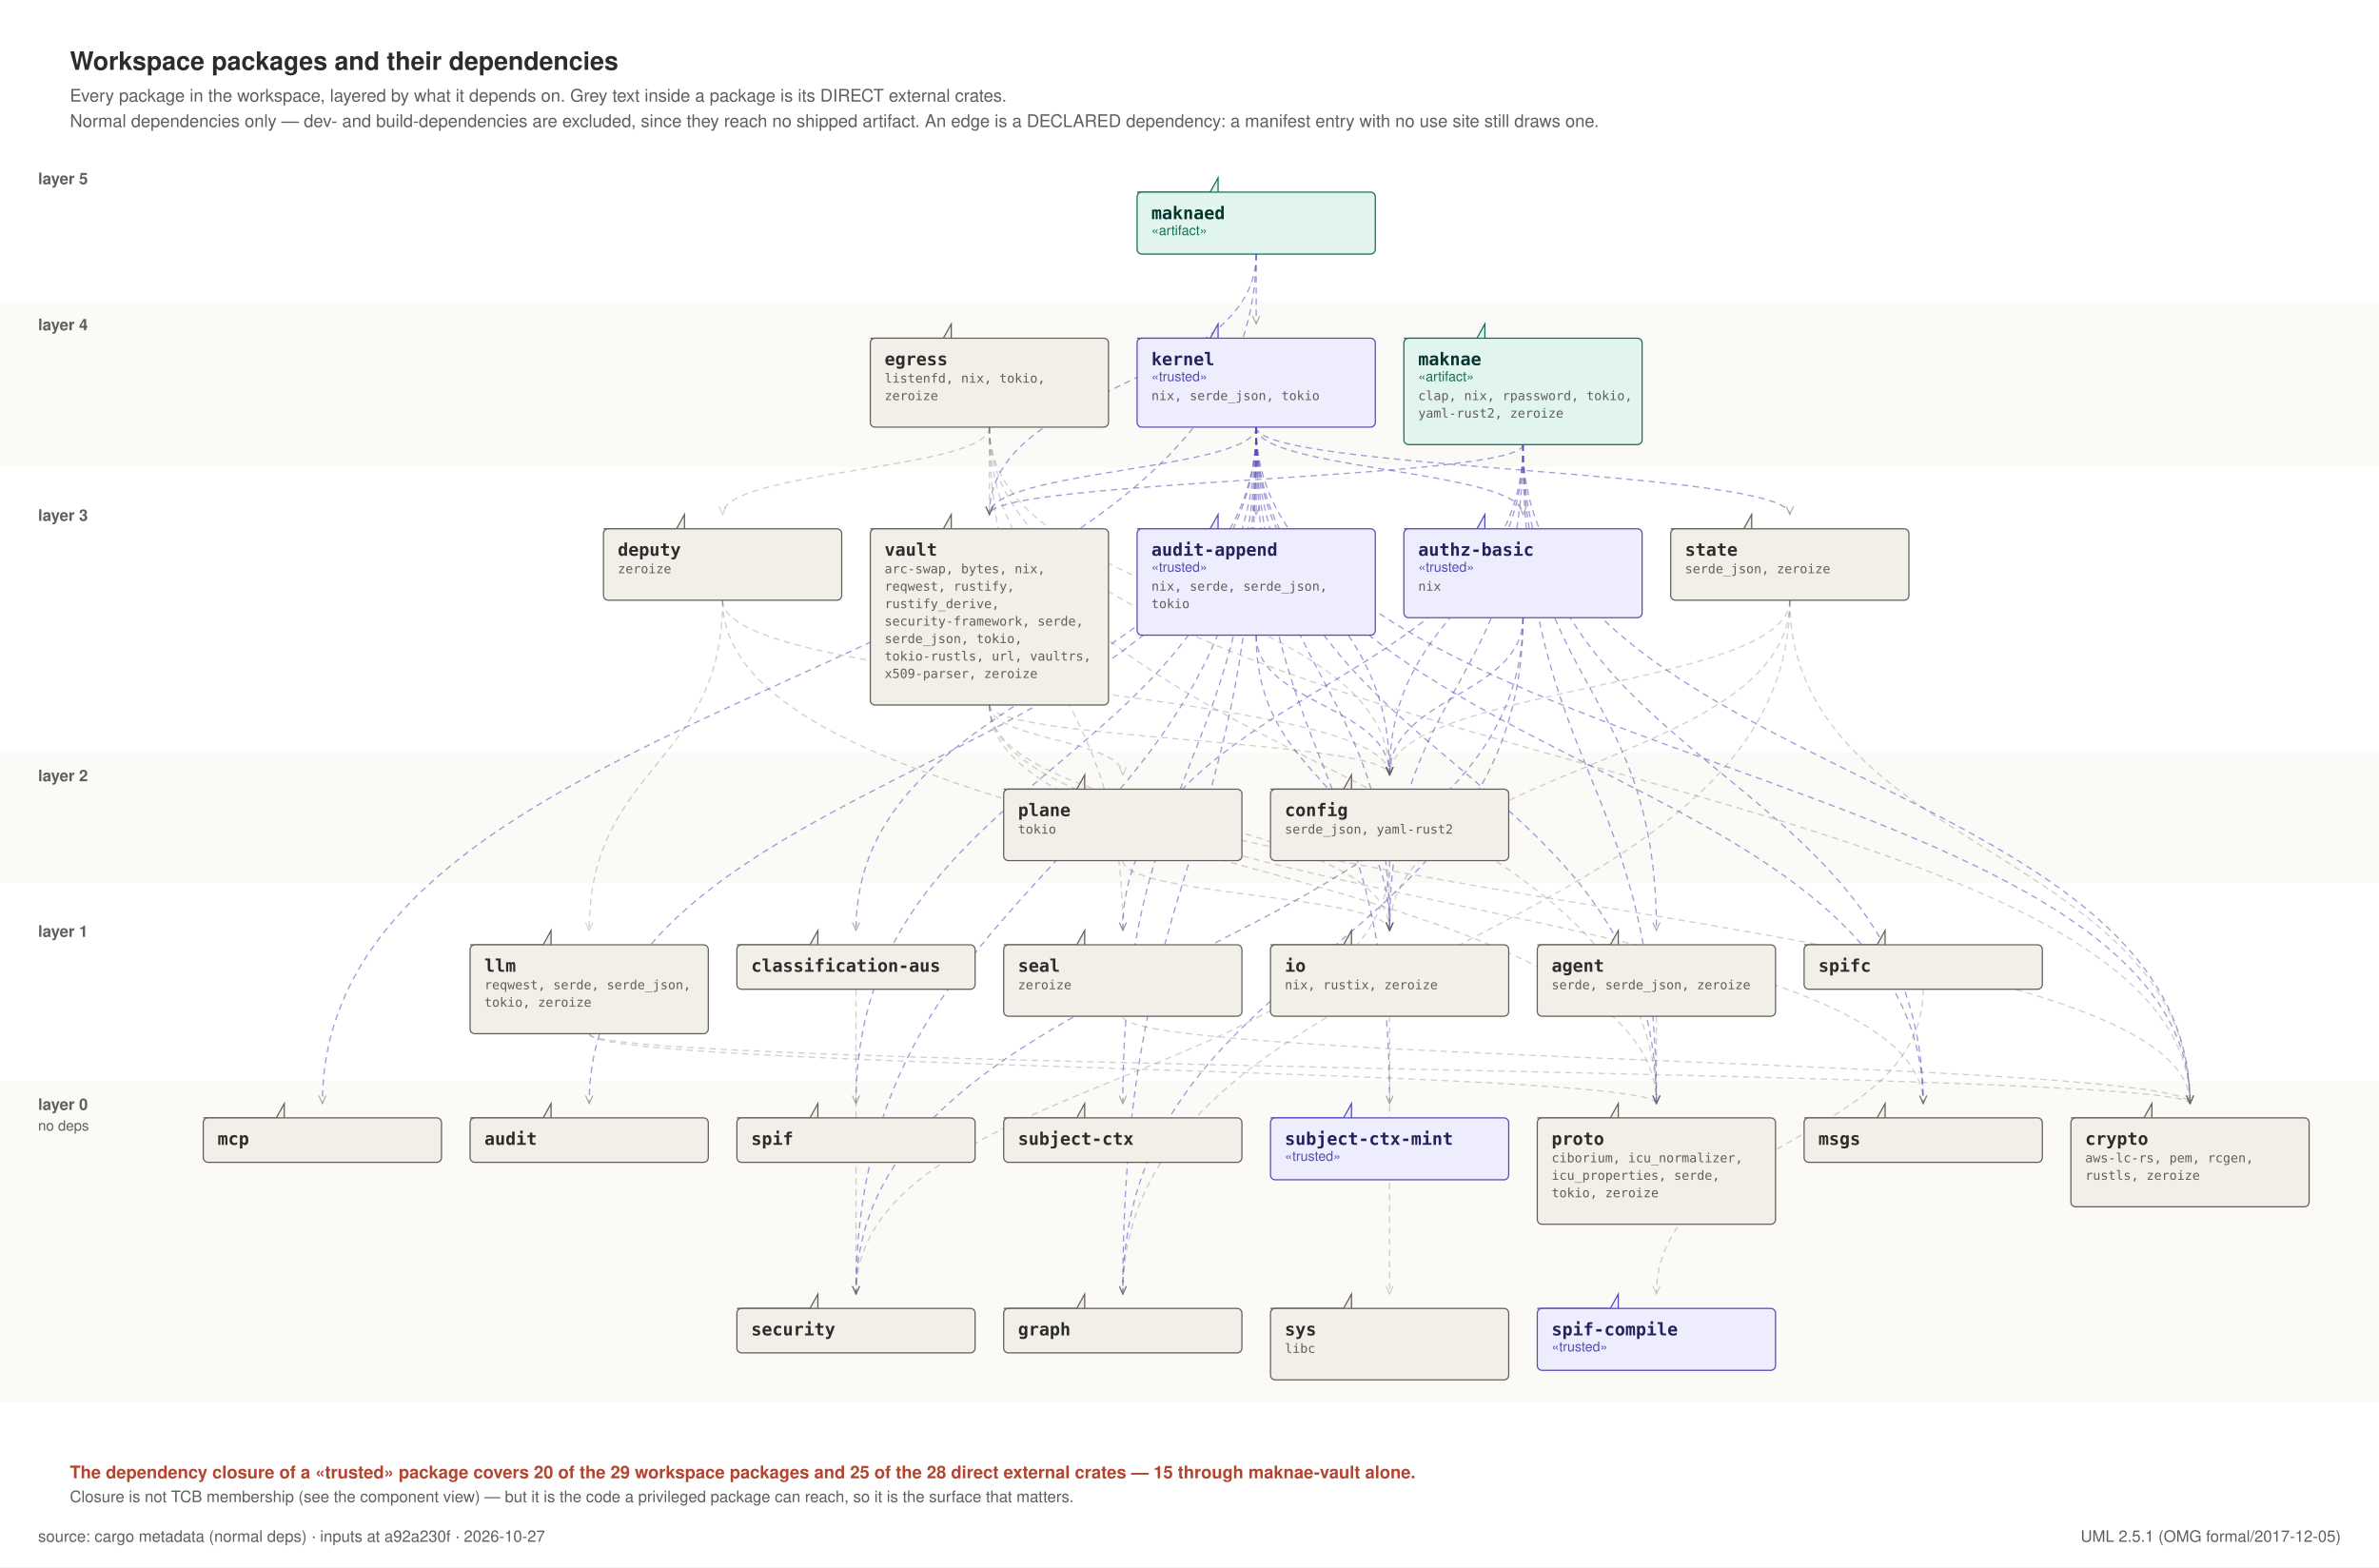
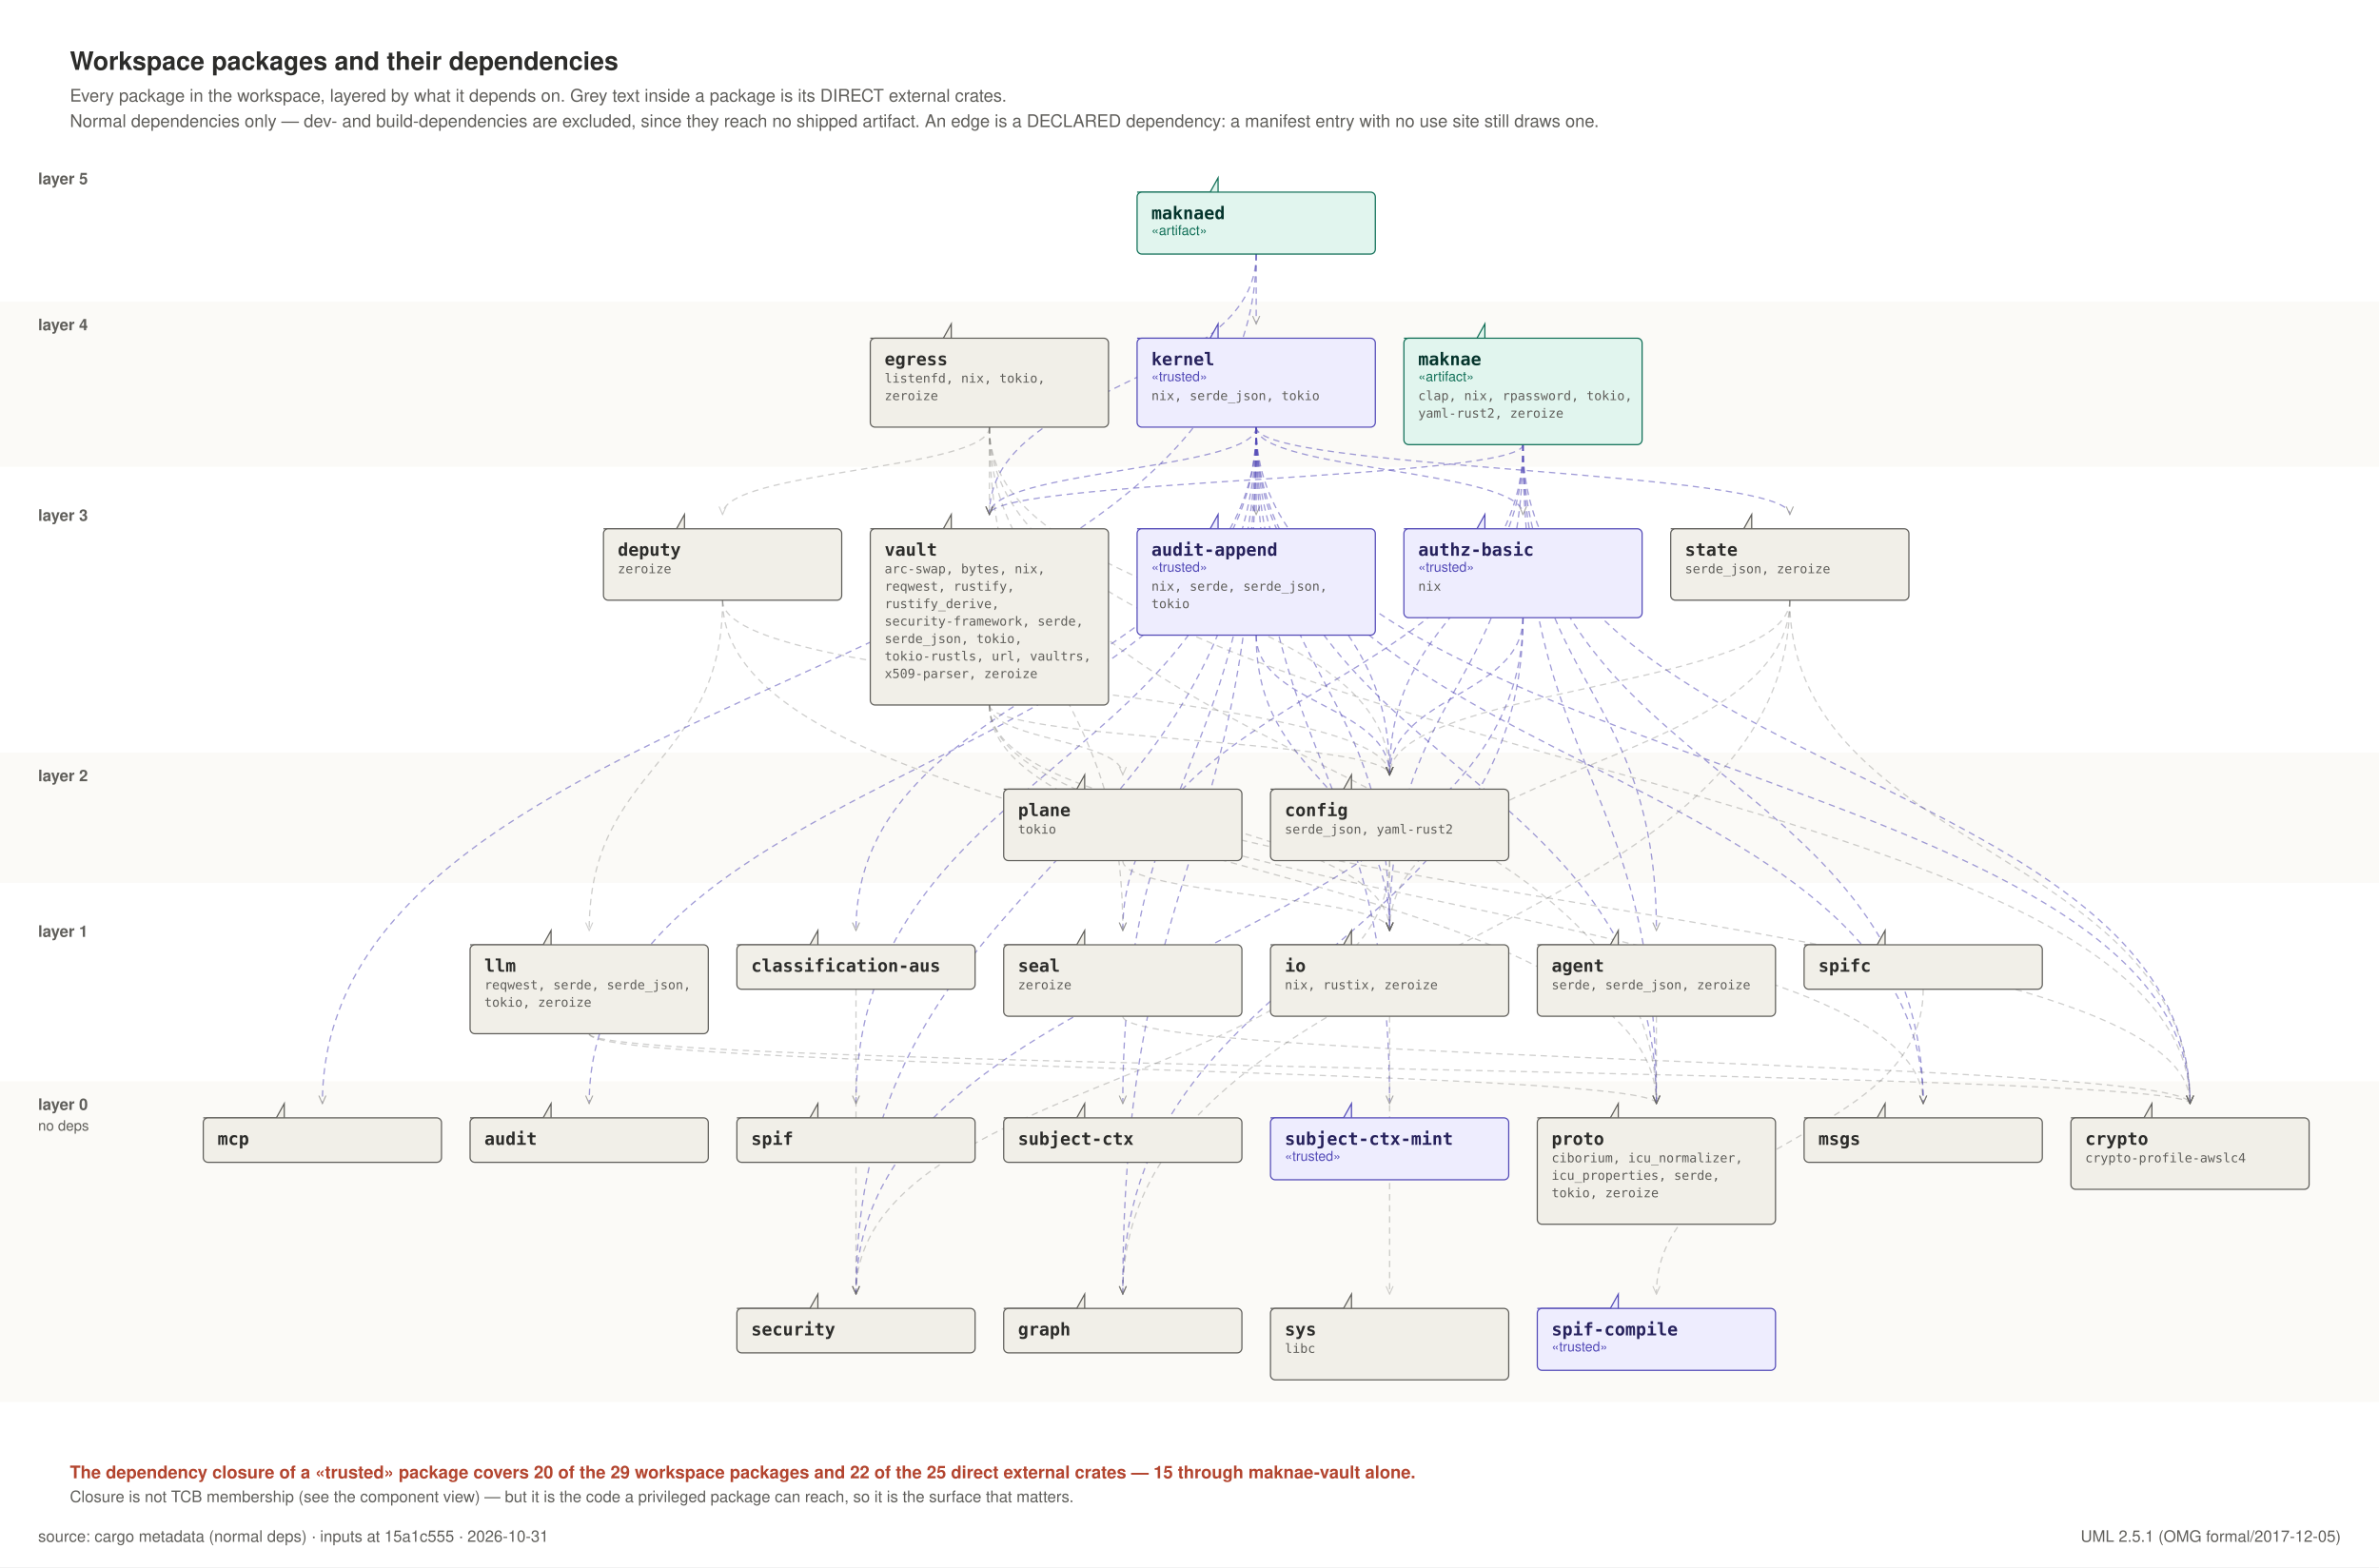
<svg xmlns="http://www.w3.org/2000/svg" width="1498" height="987" viewBox="0 0 1498 987" role="img">
  <rect x="0" y="0" width="1498" height="987" fill="#FFFFFF" />
  <text x="44" y="44" text-anchor="start" font-family="Helvetica, Arial, sans-serif" font-size="16" font-weight="600" fill="#2C2C2A">Workspace packages and their dependencies</text>
  <text x="44" y="64" text-anchor="start" font-family="Helvetica, Arial, sans-serif" font-size="11" font-weight="400" fill="#5F5E5A">Every package in the workspace, layered by what it depends on. Grey text inside a package is its DIRECT external crates.</text>
  <text x="44" y="80" text-anchor="start" font-family="Helvetica, Arial, sans-serif" font-size="11" font-weight="400" fill="#5F5E5A">Normal dependencies only — dev- and build-dependencies are excluded, since they reach no shipped artifact. An edge is a DECLARED dependency: a manifest entry with no use site still draws one.</text>
  <rect x="0" y="98" width="1498" height="76" fill="#FFFFFF" />
  <text x="24" y="116" text-anchor="start" font-family="Helvetica, Arial, sans-serif" font-size="10" font-weight="600" fill="#5F5E5A">layer 5</text>
  <rect x="0" y="190" width="1498" height="104" fill="#FBFAF7" />
  <text x="24" y="208" text-anchor="start" font-family="Helvetica, Arial, sans-serif" font-size="10" font-weight="600" fill="#5F5E5A">layer 4</text>
  <rect x="0" y="310" width="1498" height="148" fill="#FFFFFF" />
  <text x="24" y="328" text-anchor="start" font-family="Helvetica, Arial, sans-serif" font-size="10" font-weight="600" fill="#5F5E5A">layer 3</text>
  <rect x="0" y="474" width="1498" height="82" fill="#FBFAF7" />
  <text x="24" y="492" text-anchor="start" font-family="Helvetica, Arial, sans-serif" font-size="10" font-weight="600" fill="#5F5E5A">layer 2</text>
  <rect x="0" y="572" width="1498" height="93" fill="#FFFFFF" />
  <text x="24" y="590" text-anchor="start" font-family="Helvetica, Arial, sans-serif" font-size="10" font-weight="600" fill="#5F5E5A">layer 1</text>
  <rect x="0" y="681" width="1498" height="202" fill="#FBFAF7" />
  <text x="24" y="699" text-anchor="start" font-family="Helvetica, Arial, sans-serif" font-size="10" font-weight="600" fill="#5F5E5A">layer 0</text>
  <text x="24" y="712" text-anchor="start" font-family="Helvetica, Arial, sans-serif" font-size="9" font-weight="400" fill="#5F5E5A">no deps</text>
  <defs>
    <marker id="dep" viewBox="0 0 10 10" refX="9" refY="5" markerWidth="7" markerHeight="7" orient="auto-start-reverse">
      <path d="M 0 1 L 9 5 L 0 9" fill="none" stroke="#5F5E5A" stroke-width="1.2" />
    </marker>
  </defs>
  <path d="M 959 280 C 959 433 1043 433 1043 586" fill="none" stroke="#534AB7" stroke-width="0.8" stroke-dasharray="4 3" opacity="0.55" marker-end="url(#dep)" />
  <path d="M 959 280 C 959 384 875 384 875 488" fill="none" stroke="#534AB7" stroke-width="0.8" stroke-dasharray="4 3" opacity="0.55" marker-end="url(#dep)" />
  <path d="M 959 280 C 959 488 1379 488 1379 695" fill="none" stroke="#534AB7" stroke-width="0.8" stroke-dasharray="4 3" opacity="0.55" marker-end="url(#dep)" />
  <path d="M 959 280 C 959 433 875 433 875 586" fill="none" stroke="#534AB7" stroke-width="0.8" stroke-dasharray="4 3" opacity="0.55" marker-end="url(#dep)" />
  <path d="M 959 280 C 959 488 1211 488 1211 695" fill="none" stroke="#534AB7" stroke-width="0.8" stroke-dasharray="4 3" opacity="0.55" marker-end="url(#dep)" />
  <path d="M 959 280 C 959 488 1043 488 1043 695" fill="none" stroke="#534AB7" stroke-width="0.8" stroke-dasharray="4 3" opacity="0.55" marker-end="url(#dep)" />
  <path d="M 959 280 C 959 433 707 433 707 586" fill="none" stroke="#534AB7" stroke-width="0.8" stroke-dasharray="4 3" opacity="0.55" marker-end="url(#dep)" />
  <path d="M 959 280 C 959 302 623 302 623 324" fill="none" stroke="#534AB7" stroke-width="0.8" stroke-dasharray="4 3" opacity="0.55" marker-end="url(#dep)" />
  <path d="M 1043 640 C 1043 668 1043 668 1043 695" fill="none" stroke="#5F5E5A" stroke-width="0.8" stroke-dasharray="4 3" opacity="0.3" marker-end="url(#dep)" />
  <path d="M 791 400 C 791 444 875 444 875 488" fill="none" stroke="#534AB7" stroke-width="0.8" stroke-dasharray="4 3" opacity="0.55" marker-end="url(#dep)" />
  <path d="M 791 400 C 791 493 875 493 875 586" fill="none" stroke="#534AB7" stroke-width="0.8" stroke-dasharray="4 3" opacity="0.55" marker-end="url(#dep)" />
  <path d="M 959 389 C 959 438 875 438 875 488" fill="none" stroke="#534AB7" stroke-width="0.8" stroke-dasharray="4 3" opacity="0.55" marker-end="url(#dep)" />
  <path d="M 959 389 C 959 602 707 602 707 815" fill="none" stroke="#534AB7" stroke-width="0.8" stroke-dasharray="4 3" opacity="0.55" marker-end="url(#dep)" />
  <path d="M 959 389 C 959 602 539 602 539 815" fill="none" stroke="#534AB7" stroke-width="0.8" stroke-dasharray="4 3" opacity="0.55" marker-end="url(#dep)" />
  <path d="M 539 623 C 539 719 539 719 539 815" fill="none" stroke="#5F5E5A" stroke-width="0.8" stroke-dasharray="4 3" opacity="0.3" marker-end="url(#dep)" />
  <path d="M 875 542 C 875 564 875 564 875 586" fill="none" stroke="#5F5E5A" stroke-width="0.8" stroke-dasharray="4 3" opacity="0.3" marker-end="url(#dep)" />
  <path d="M 875 542 C 875 678 539 678 539 815" fill="none" stroke="#5F5E5A" stroke-width="0.8" stroke-dasharray="4 3" opacity="0.3" marker-end="url(#dep)" />
  <path d="M 455 378 C 455 433 875 433 875 488" fill="none" stroke="#5F5E5A" stroke-width="0.8" stroke-dasharray="4 3" opacity="0.3" marker-end="url(#dep)" />
  <path d="M 455 378 C 455 482 371 482 371 586" fill="none" stroke="#5F5E5A" stroke-width="0.8" stroke-dasharray="4 3" opacity="0.3" marker-end="url(#dep)" />
  <path d="M 455 378 C 455 536 1043 536 1043 695" fill="none" stroke="#5F5E5A" stroke-width="0.8" stroke-dasharray="4 3" opacity="0.3" marker-end="url(#dep)" />
  <path d="M 623 269 C 623 378 875 378 875 488" fill="none" stroke="#5F5E5A" stroke-width="0.8" stroke-dasharray="4 3" opacity="0.3" marker-end="url(#dep)" />
  <path d="M 623 269 C 623 482 1379 482 1379 695" fill="none" stroke="#5F5E5A" stroke-width="0.8" stroke-dasharray="4 3" opacity="0.3" marker-end="url(#dep)" />
  <path d="M 623 269 C 623 296 455 296 455 324" fill="none" stroke="#5F5E5A" stroke-width="0.8" stroke-dasharray="4 3" opacity="0.3" marker-end="url(#dep)" />
  <path d="M 623 269 C 623 482 1043 482 1043 695" fill="none" stroke="#5F5E5A" stroke-width="0.8" stroke-dasharray="4 3" opacity="0.3" marker-end="url(#dep)" />
  <path d="M 623 269 C 623 428 707 428 707 586" fill="none" stroke="#5F5E5A" stroke-width="0.8" stroke-dasharray="4 3" opacity="0.3" marker-end="url(#dep)" />
  <path d="M 623 269 C 623 296 623 296 623 324" fill="none" stroke="#5F5E5A" stroke-width="0.8" stroke-dasharray="4 3" opacity="0.3" marker-end="url(#dep)" />
  <path d="M 875 640 C 875 728 875 728 875 815" fill="none" stroke="#5F5E5A" stroke-width="0.8" stroke-dasharray="4 3" opacity="0.3" marker-end="url(#dep)" />
  <path d="M 791 269 C 791 482 371 482 371 695" fill="none" stroke="#534AB7" stroke-width="0.8" stroke-dasharray="4 3" opacity="0.55" marker-end="url(#dep)" />
  <path d="M 791 269 C 791 296 791 296 791 324" fill="none" stroke="#534AB7" stroke-width="0.8" stroke-dasharray="4 3" opacity="0.55" marker-end="url(#dep)" />
  <path d="M 791 269 C 791 296 959 296 959 324" fill="none" stroke="#534AB7" stroke-width="0.8" stroke-dasharray="4 3" opacity="0.55" marker-end="url(#dep)" />
  <path d="M 791 269 C 791 428 539 428 539 586" fill="none" stroke="#534AB7" stroke-width="0.8" stroke-dasharray="4 3" opacity="0.55" marker-end="url(#dep)" />
  <path d="M 791 269 C 791 378 875 378 875 488" fill="none" stroke="#534AB7" stroke-width="0.8" stroke-dasharray="4 3" opacity="0.55" marker-end="url(#dep)" />
  <path d="M 791 269 C 791 482 1379 482 1379 695" fill="none" stroke="#534AB7" stroke-width="0.8" stroke-dasharray="4 3" opacity="0.55" marker-end="url(#dep)" />
  <path d="M 791 269 C 791 542 707 542 707 815" fill="none" stroke="#534AB7" stroke-width="0.8" stroke-dasharray="4 3" opacity="0.55" marker-end="url(#dep)" />
  <path d="M 791 269 C 791 428 875 428 875 586" fill="none" stroke="#534AB7" stroke-width="0.8" stroke-dasharray="4 3" opacity="0.55" marker-end="url(#dep)" />
  <path d="M 791 269 C 791 482 1211 482 1211 695" fill="none" stroke="#534AB7" stroke-width="0.8" stroke-dasharray="4 3" opacity="0.55" marker-end="url(#dep)" />
  <path d="M 791 269 C 791 482 1043 482 1043 695" fill="none" stroke="#534AB7" stroke-width="0.8" stroke-dasharray="4 3" opacity="0.55" marker-end="url(#dep)" />
  <path d="M 791 269 C 791 542 539 542 539 815" fill="none" stroke="#534AB7" stroke-width="0.8" stroke-dasharray="4 3" opacity="0.55" marker-end="url(#dep)" />
  <path d="M 791 269 C 791 482 539 482 539 695" fill="none" stroke="#534AB7" stroke-width="0.8" stroke-dasharray="4 3" opacity="0.55" marker-end="url(#dep)" />
  <path d="M 791 269 C 791 296 1127 296 1127 324" fill="none" stroke="#534AB7" stroke-width="0.8" stroke-dasharray="4 3" opacity="0.55" marker-end="url(#dep)" />
  <path d="M 791 269 C 791 482 707 482 707 695" fill="none" stroke="#534AB7" stroke-width="0.8" stroke-dasharray="4 3" opacity="0.55" marker-end="url(#dep)" />
  <path d="M 791 269 C 791 482 875 482 875 695" fill="none" stroke="#534AB7" stroke-width="0.8" stroke-dasharray="4 3" opacity="0.55" marker-end="url(#dep)" />
  <path d="M 791 269 C 791 296 623 296 623 324" fill="none" stroke="#534AB7" stroke-width="0.8" stroke-dasharray="4 3" opacity="0.55" marker-end="url(#dep)" />
  <path d="M 371 651 C 371 673 1379 673 1379 695" fill="none" stroke="#5F5E5A" stroke-width="0.8" stroke-dasharray="4 3" opacity="0.3" marker-end="url(#dep)" />
  <path d="M 371 651 C 371 673 1043 673 1043 695" fill="none" stroke="#5F5E5A" stroke-width="0.8" stroke-dasharray="4 3" opacity="0.3" marker-end="url(#dep)" />
  <path d="M 707 542 C 707 564 875 564 875 586" fill="none" stroke="#5F5E5A" stroke-width="0.8" stroke-dasharray="4 3" opacity="0.3" marker-end="url(#dep)" />
  <path d="M 707 640 C 707 668 1379 668 1379 695" fill="none" stroke="#5F5E5A" stroke-width="0.8" stroke-dasharray="4 3" opacity="0.3" marker-end="url(#dep)" />
  <path d="M 1211 623 C 1211 719 1043 719 1043 815" fill="none" stroke="#5F5E5A" stroke-width="0.8" stroke-dasharray="4 3" opacity="0.3" marker-end="url(#dep)" />
  <path d="M 1127 378 C 1127 433 875 433 875 488" fill="none" stroke="#5F5E5A" stroke-width="0.8" stroke-dasharray="4 3" opacity="0.3" marker-end="url(#dep)" />
  <path d="M 1127 378 C 1127 536 1379 536 1379 695" fill="none" stroke="#5F5E5A" stroke-width="0.8" stroke-dasharray="4 3" opacity="0.3" marker-end="url(#dep)" />
  <path d="M 1127 378 C 1127 596 707 596 707 815" fill="none" stroke="#5F5E5A" stroke-width="0.8" stroke-dasharray="4 3" opacity="0.3" marker-end="url(#dep)" />
  <path d="M 1127 378 C 1127 482 875 482 875 586" fill="none" stroke="#5F5E5A" stroke-width="0.8" stroke-dasharray="4 3" opacity="0.3" marker-end="url(#dep)" />
  <path d="M 623 444 C 623 466 875 466 875 488" fill="none" stroke="#5F5E5A" stroke-width="0.8" stroke-dasharray="4 3" opacity="0.3" marker-end="url(#dep)" />
  <path d="M 623 444 C 623 570 1379 570 1379 695" fill="none" stroke="#5F5E5A" stroke-width="0.8" stroke-dasharray="4 3" opacity="0.3" marker-end="url(#dep)" />
  <path d="M 623 444 C 623 515 875 515 875 586" fill="none" stroke="#5F5E5A" stroke-width="0.8" stroke-dasharray="4 3" opacity="0.3" marker-end="url(#dep)" />
  <path d="M 623 444 C 623 570 1211 570 1211 695" fill="none" stroke="#5F5E5A" stroke-width="0.8" stroke-dasharray="4 3" opacity="0.3" marker-end="url(#dep)" />
  <path d="M 623 444 C 623 466 707 466 707 488" fill="none" stroke="#5F5E5A" stroke-width="0.8" stroke-dasharray="4 3" opacity="0.3" marker-end="url(#dep)" />
  <path d="M 791 160 C 791 182 791 182 791 204" fill="none" stroke="#534AB7" stroke-width="0.8" stroke-dasharray="4 3" opacity="0.55" marker-end="url(#dep)" />
  <path d="M 791 160 C 791 428 203 428 203 695" fill="none" stroke="#534AB7" stroke-width="0.8" stroke-dasharray="4 3" opacity="0.55" marker-end="url(#dep)" />
  <path d="M 791 160 C 791 242 623 242 623 324" fill="none" stroke="#534AB7" stroke-width="0.8" stroke-dasharray="4 3" opacity="0.55" marker-end="url(#dep)" />
  <path d="M 716.0 121 h 46 l 5 -9 h 0 v 9" fill="#E1F5EE" stroke="#0F6E56" stroke-width="0.75" />
  <rect x="716.0" y="121" width="150" height="39" rx="3" fill="#E1F5EE" stroke="#0F6E56" stroke-width="0.75" />
  <text x="725.0" y="138" text-anchor="start" font-family="ui-monospace, SFMono-Regular, Menlo, monospace" font-size="11" font-weight="600" fill="#04342C">maknaed</text>
  <text x="725.0" y="148" text-anchor="start" font-family="Helvetica, Arial, sans-serif" font-size="8.5" font-weight="400" fill="#0F6E56">«artifact»</text>
  <path d="M 548.0 213 h 46 l 5 -9 h 0 v 9" fill="#F1EFE8" stroke="#5F5E5A" stroke-width="0.75" />
  <rect x="548.0" y="213" width="150" height="56" rx="3" fill="#F1EFE8" stroke="#5F5E5A" stroke-width="0.75" />
  <text x="557.0" y="230" text-anchor="start" font-family="ui-monospace, SFMono-Regular, Menlo, monospace" font-size="11" font-weight="600" fill="#2C2C2A">egress</text>
  <text x="557.0" y="241" text-anchor="start" font-family="ui-monospace, SFMono-Regular, Menlo, monospace" font-size="8" font-weight="400" fill="#5F5E5A">listenfd, nix, tokio,</text>
  <text x="557.0" y="252" text-anchor="start" font-family="ui-monospace, SFMono-Regular, Menlo, monospace" font-size="8" font-weight="400" fill="#5F5E5A">zeroize</text>
  <path d="M 716.0 213 h 46 l 5 -9 h 0 v 9" fill="#EEEDFE" stroke="#534AB7" stroke-width="0.75" />
  <rect x="716.0" y="213" width="150" height="56" rx="3" fill="#EEEDFE" stroke="#534AB7" stroke-width="0.75" />
  <text x="725.0" y="230" text-anchor="start" font-family="ui-monospace, SFMono-Regular, Menlo, monospace" font-size="11" font-weight="600" fill="#26215C">kernel</text>
  <text x="725.0" y="240" text-anchor="start" font-family="Helvetica, Arial, sans-serif" font-size="8.5" font-weight="400" fill="#534AB7">«trusted»</text>
  <text x="725.0" y="252" text-anchor="start" font-family="ui-monospace, SFMono-Regular, Menlo, monospace" font-size="8" font-weight="400" fill="#5F5E5A">nix, serde_json, tokio</text>
  <path d="M 884.0 213 h 46 l 5 -9 h 0 v 9" fill="#E1F5EE" stroke="#0F6E56" stroke-width="0.75" />
  <rect x="884.0" y="213" width="150" height="67" rx="3" fill="#E1F5EE" stroke="#0F6E56" stroke-width="0.75" />
  <text x="893.0" y="230" text-anchor="start" font-family="ui-monospace, SFMono-Regular, Menlo, monospace" font-size="11" font-weight="600" fill="#04342C">maknae</text>
  <text x="893.0" y="240" text-anchor="start" font-family="Helvetica, Arial, sans-serif" font-size="8.5" font-weight="400" fill="#0F6E56">«artifact»</text>
  <text x="893.0" y="252" text-anchor="start" font-family="ui-monospace, SFMono-Regular, Menlo, monospace" font-size="8" font-weight="400" fill="#5F5E5A">clap, nix, rpassword, tokio,</text>
  <text x="893.0" y="263" text-anchor="start" font-family="ui-monospace, SFMono-Regular, Menlo, monospace" font-size="8" font-weight="400" fill="#5F5E5A">yaml-rust2, zeroize</text>
  <path d="M 380.0 333 h 46 l 5 -9 h 0 v 9" fill="#F1EFE8" stroke="#5F5E5A" stroke-width="0.75" />
  <rect x="380.0" y="333" width="150" height="45" rx="3" fill="#F1EFE8" stroke="#5F5E5A" stroke-width="0.75" />
  <text x="389.0" y="350" text-anchor="start" font-family="ui-monospace, SFMono-Regular, Menlo, monospace" font-size="11" font-weight="600" fill="#2C2C2A">deputy</text>
  <text x="389.0" y="361" text-anchor="start" font-family="ui-monospace, SFMono-Regular, Menlo, monospace" font-size="8" font-weight="400" fill="#5F5E5A">zeroize</text>
  <path d="M 548.0 333 h 46 l 5 -9 h 0 v 9" fill="#F1EFE8" stroke="#5F5E5A" stroke-width="0.75" />
  <rect x="548.0" y="333" width="150" height="111" rx="3" fill="#F1EFE8" stroke="#5F5E5A" stroke-width="0.75" />
  <text x="557.0" y="350" text-anchor="start" font-family="ui-monospace, SFMono-Regular, Menlo, monospace" font-size="11" font-weight="600" fill="#2C2C2A">vault</text>
  <text x="557.0" y="361" text-anchor="start" font-family="ui-monospace, SFMono-Regular, Menlo, monospace" font-size="8" font-weight="400" fill="#5F5E5A">arc-swap, bytes, nix,</text>
  <text x="557.0" y="372" text-anchor="start" font-family="ui-monospace, SFMono-Regular, Menlo, monospace" font-size="8" font-weight="400" fill="#5F5E5A">reqwest, rustify,</text>
  <text x="557.0" y="383" text-anchor="start" font-family="ui-monospace, SFMono-Regular, Menlo, monospace" font-size="8" font-weight="400" fill="#5F5E5A">rustify_derive,</text>
  <text x="557.0" y="394" text-anchor="start" font-family="ui-monospace, SFMono-Regular, Menlo, monospace" font-size="8" font-weight="400" fill="#5F5E5A">security-framework, serde,</text>
  <text x="557.0" y="405" text-anchor="start" font-family="ui-monospace, SFMono-Regular, Menlo, monospace" font-size="8" font-weight="400" fill="#5F5E5A">serde_json, tokio,</text>
  <text x="557.0" y="416" text-anchor="start" font-family="ui-monospace, SFMono-Regular, Menlo, monospace" font-size="8" font-weight="400" fill="#5F5E5A">tokio-rustls, url, vaultrs,</text>
  <text x="557.0" y="427" text-anchor="start" font-family="ui-monospace, SFMono-Regular, Menlo, monospace" font-size="8" font-weight="400" fill="#5F5E5A">x509-parser, zeroize</text>
  <path d="M 716.0 333 h 46 l 5 -9 h 0 v 9" fill="#EEEDFE" stroke="#534AB7" stroke-width="0.75" />
  <rect x="716.0" y="333" width="150" height="67" rx="3" fill="#EEEDFE" stroke="#534AB7" stroke-width="0.75" />
  <text x="725.0" y="350" text-anchor="start" font-family="ui-monospace, SFMono-Regular, Menlo, monospace" font-size="11" font-weight="600" fill="#26215C">audit-append</text>
  <text x="725.0" y="360" text-anchor="start" font-family="Helvetica, Arial, sans-serif" font-size="8.5" font-weight="400" fill="#534AB7">«trusted»</text>
  <text x="725.0" y="372" text-anchor="start" font-family="ui-monospace, SFMono-Regular, Menlo, monospace" font-size="8" font-weight="400" fill="#5F5E5A">nix, serde, serde_json,</text>
  <text x="725.0" y="383" text-anchor="start" font-family="ui-monospace, SFMono-Regular, Menlo, monospace" font-size="8" font-weight="400" fill="#5F5E5A">tokio</text>
  <path d="M 884.0 333 h 46 l 5 -9 h 0 v 9" fill="#EEEDFE" stroke="#534AB7" stroke-width="0.75" />
  <rect x="884.0" y="333" width="150" height="56" rx="3" fill="#EEEDFE" stroke="#534AB7" stroke-width="0.75" />
  <text x="893.0" y="350" text-anchor="start" font-family="ui-monospace, SFMono-Regular, Menlo, monospace" font-size="11" font-weight="600" fill="#26215C">authz-basic</text>
  <text x="893.0" y="360" text-anchor="start" font-family="Helvetica, Arial, sans-serif" font-size="8.5" font-weight="400" fill="#534AB7">«trusted»</text>
  <text x="893.0" y="372" text-anchor="start" font-family="ui-monospace, SFMono-Regular, Menlo, monospace" font-size="8" font-weight="400" fill="#5F5E5A">nix</text>
  <path d="M 1052.0 333 h 46 l 5 -9 h 0 v 9" fill="#F1EFE8" stroke="#5F5E5A" stroke-width="0.75" />
  <rect x="1052.0" y="333" width="150" height="45" rx="3" fill="#F1EFE8" stroke="#5F5E5A" stroke-width="0.75" />
  <text x="1061.0" y="350" text-anchor="start" font-family="ui-monospace, SFMono-Regular, Menlo, monospace" font-size="11" font-weight="600" fill="#2C2C2A">state</text>
  <text x="1061.0" y="361" text-anchor="start" font-family="ui-monospace, SFMono-Regular, Menlo, monospace" font-size="8" font-weight="400" fill="#5F5E5A">serde_json, zeroize</text>
  <path d="M 632.0 497 h 46 l 5 -9 h 0 v 9" fill="#F1EFE8" stroke="#5F5E5A" stroke-width="0.75" />
  <rect x="632.0" y="497" width="150" height="45" rx="3" fill="#F1EFE8" stroke="#5F5E5A" stroke-width="0.75" />
  <text x="641.0" y="514" text-anchor="start" font-family="ui-monospace, SFMono-Regular, Menlo, monospace" font-size="11" font-weight="600" fill="#2C2C2A">plane</text>
  <text x="641.0" y="525" text-anchor="start" font-family="ui-monospace, SFMono-Regular, Menlo, monospace" font-size="8" font-weight="400" fill="#5F5E5A">tokio</text>
  <path d="M 800.0 497 h 46 l 5 -9 h 0 v 9" fill="#F1EFE8" stroke="#5F5E5A" stroke-width="0.75" />
  <rect x="800.0" y="497" width="150" height="45" rx="3" fill="#F1EFE8" stroke="#5F5E5A" stroke-width="0.75" />
  <text x="809.0" y="514" text-anchor="start" font-family="ui-monospace, SFMono-Regular, Menlo, monospace" font-size="11" font-weight="600" fill="#2C2C2A">config</text>
  <text x="809.0" y="525" text-anchor="start" font-family="ui-monospace, SFMono-Regular, Menlo, monospace" font-size="8" font-weight="400" fill="#5F5E5A">serde_json, yaml-rust2</text>
  <path d="M 296.0 595 h 46 l 5 -9 h 0 v 9" fill="#F1EFE8" stroke="#5F5E5A" stroke-width="0.75" />
  <rect x="296.0" y="595" width="150" height="56" rx="3" fill="#F1EFE8" stroke="#5F5E5A" stroke-width="0.75" />
  <text x="305.0" y="612" text-anchor="start" font-family="ui-monospace, SFMono-Regular, Menlo, monospace" font-size="11" font-weight="600" fill="#2C2C2A">llm</text>
  <text x="305.0" y="623" text-anchor="start" font-family="ui-monospace, SFMono-Regular, Menlo, monospace" font-size="8" font-weight="400" fill="#5F5E5A">reqwest, serde, serde_json,</text>
  <text x="305.0" y="634" text-anchor="start" font-family="ui-monospace, SFMono-Regular, Menlo, monospace" font-size="8" font-weight="400" fill="#5F5E5A">tokio, zeroize</text>
  <path d="M 464.0 595 h 46 l 5 -9 h 0 v 9" fill="#F1EFE8" stroke="#5F5E5A" stroke-width="0.75" />
  <rect x="464.0" y="595" width="150" height="28" rx="3" fill="#F1EFE8" stroke="#5F5E5A" stroke-width="0.75" />
  <text x="473.0" y="612" text-anchor="start" font-family="ui-monospace, SFMono-Regular, Menlo, monospace" font-size="11" font-weight="600" fill="#2C2C2A">classification-aus</text>
  <path d="M 632.0 595 h 46 l 5 -9 h 0 v 9" fill="#F1EFE8" stroke="#5F5E5A" stroke-width="0.75" />
  <rect x="632.0" y="595" width="150" height="45" rx="3" fill="#F1EFE8" stroke="#5F5E5A" stroke-width="0.75" />
  <text x="641.0" y="612" text-anchor="start" font-family="ui-monospace, SFMono-Regular, Menlo, monospace" font-size="11" font-weight="600" fill="#2C2C2A">seal</text>
  <text x="641.0" y="623" text-anchor="start" font-family="ui-monospace, SFMono-Regular, Menlo, monospace" font-size="8" font-weight="400" fill="#5F5E5A">zeroize</text>
  <path d="M 800.0 595 h 46 l 5 -9 h 0 v 9" fill="#F1EFE8" stroke="#5F5E5A" stroke-width="0.75" />
  <rect x="800.0" y="595" width="150" height="45" rx="3" fill="#F1EFE8" stroke="#5F5E5A" stroke-width="0.75" />
  <text x="809.0" y="612" text-anchor="start" font-family="ui-monospace, SFMono-Regular, Menlo, monospace" font-size="11" font-weight="600" fill="#2C2C2A">io</text>
  <text x="809.0" y="623" text-anchor="start" font-family="ui-monospace, SFMono-Regular, Menlo, monospace" font-size="8" font-weight="400" fill="#5F5E5A">nix, rustix, zeroize</text>
  <path d="M 968.0 595 h 46 l 5 -9 h 0 v 9" fill="#F1EFE8" stroke="#5F5E5A" stroke-width="0.75" />
  <rect x="968.0" y="595" width="150" height="45" rx="3" fill="#F1EFE8" stroke="#5F5E5A" stroke-width="0.75" />
  <text x="977.0" y="612" text-anchor="start" font-family="ui-monospace, SFMono-Regular, Menlo, monospace" font-size="11" font-weight="600" fill="#2C2C2A">agent</text>
  <text x="977.0" y="623" text-anchor="start" font-family="ui-monospace, SFMono-Regular, Menlo, monospace" font-size="8" font-weight="400" fill="#5F5E5A">serde, serde_json, zeroize</text>
  <path d="M 1136.0 595 h 46 l 5 -9 h 0 v 9" fill="#F1EFE8" stroke="#5F5E5A" stroke-width="0.75" />
  <rect x="1136.0" y="595" width="150" height="28" rx="3" fill="#F1EFE8" stroke="#5F5E5A" stroke-width="0.75" />
  <text x="1145.0" y="612" text-anchor="start" font-family="ui-monospace, SFMono-Regular, Menlo, monospace" font-size="11" font-weight="600" fill="#2C2C2A">spifc</text>
  <path d="M 128.0 704 h 46 l 5 -9 h 0 v 9" fill="#F1EFE8" stroke="#5F5E5A" stroke-width="0.75" />
  <rect x="128.0" y="704" width="150" height="28" rx="3" fill="#F1EFE8" stroke="#5F5E5A" stroke-width="0.75" />
  <text x="137.0" y="721" text-anchor="start" font-family="ui-monospace, SFMono-Regular, Menlo, monospace" font-size="11" font-weight="600" fill="#2C2C2A">mcp</text>
  <path d="M 296.0 704 h 46 l 5 -9 h 0 v 9" fill="#F1EFE8" stroke="#5F5E5A" stroke-width="0.75" />
  <rect x="296.0" y="704" width="150" height="28" rx="3" fill="#F1EFE8" stroke="#5F5E5A" stroke-width="0.75" />
  <text x="305.0" y="721" text-anchor="start" font-family="ui-monospace, SFMono-Regular, Menlo, monospace" font-size="11" font-weight="600" fill="#2C2C2A">audit</text>
  <path d="M 464.0 704 h 46 l 5 -9 h 0 v 9" fill="#F1EFE8" stroke="#5F5E5A" stroke-width="0.75" />
  <rect x="464.0" y="704" width="150" height="28" rx="3" fill="#F1EFE8" stroke="#5F5E5A" stroke-width="0.75" />
  <text x="473.0" y="721" text-anchor="start" font-family="ui-monospace, SFMono-Regular, Menlo, monospace" font-size="11" font-weight="600" fill="#2C2C2A">spif</text>
  <path d="M 632.0 704 h 46 l 5 -9 h 0 v 9" fill="#F1EFE8" stroke="#5F5E5A" stroke-width="0.75" />
  <rect x="632.0" y="704" width="150" height="28" rx="3" fill="#F1EFE8" stroke="#5F5E5A" stroke-width="0.75" />
  <text x="641.0" y="721" text-anchor="start" font-family="ui-monospace, SFMono-Regular, Menlo, monospace" font-size="11" font-weight="600" fill="#2C2C2A">subject-ctx</text>
  <path d="M 800.0 704 h 46 l 5 -9 h 0 v 9" fill="#EEEDFE" stroke="#534AB7" stroke-width="0.75" />
  <rect x="800.0" y="704" width="150" height="39" rx="3" fill="#EEEDFE" stroke="#534AB7" stroke-width="0.75" />
  <text x="809.0" y="721" text-anchor="start" font-family="ui-monospace, SFMono-Regular, Menlo, monospace" font-size="11" font-weight="600" fill="#26215C">subject-ctx-mint</text>
  <text x="809.0" y="731" text-anchor="start" font-family="Helvetica, Arial, sans-serif" font-size="8.5" font-weight="400" fill="#534AB7">«trusted»</text>
  <path d="M 968.0 704 h 46 l 5 -9 h 0 v 9" fill="#F1EFE8" stroke="#5F5E5A" stroke-width="0.75" />
  <rect x="968.0" y="704" width="150" height="67" rx="3" fill="#F1EFE8" stroke="#5F5E5A" stroke-width="0.75" />
  <text x="977.0" y="721" text-anchor="start" font-family="ui-monospace, SFMono-Regular, Menlo, monospace" font-size="11" font-weight="600" fill="#2C2C2A">proto</text>
  <text x="977.0" y="732" text-anchor="start" font-family="ui-monospace, SFMono-Regular, Menlo, monospace" font-size="8" font-weight="400" fill="#5F5E5A">ciborium, icu_normalizer,</text>
  <text x="977.0" y="743" text-anchor="start" font-family="ui-monospace, SFMono-Regular, Menlo, monospace" font-size="8" font-weight="400" fill="#5F5E5A">icu_properties, serde,</text>
  <text x="977.0" y="754" text-anchor="start" font-family="ui-monospace, SFMono-Regular, Menlo, monospace" font-size="8" font-weight="400" fill="#5F5E5A">tokio, zeroize</text>
  <path d="M 1136.0 704 h 46 l 5 -9 h 0 v 9" fill="#F1EFE8" stroke="#5F5E5A" stroke-width="0.75" />
  <rect x="1136.0" y="704" width="150" height="28" rx="3" fill="#F1EFE8" stroke="#5F5E5A" stroke-width="0.75" />
  <text x="1145.0" y="721" text-anchor="start" font-family="ui-monospace, SFMono-Regular, Menlo, monospace" font-size="11" font-weight="600" fill="#2C2C2A">msgs</text>
  <path d="M 1304.0 704 h 46 l 5 -9 h 0 v 9" fill="#F1EFE8" stroke="#5F5E5A" stroke-width="0.75" />
-   <rect x="1304.0" y="704" width="150" height="56" rx="3" fill="#F1EFE8" stroke="#5F5E5A" stroke-width="0.75" />
+   <rect x="1304.0" y="704" width="150" height="45" rx="3" fill="#F1EFE8" stroke="#5F5E5A" stroke-width="0.75" />
  <text x="1313.0" y="721" text-anchor="start" font-family="ui-monospace, SFMono-Regular, Menlo, monospace" font-size="11" font-weight="600" fill="#2C2C2A">crypto</text>
-   <text x="1313.0" y="732" text-anchor="start" font-family="ui-monospace, SFMono-Regular, Menlo, monospace" font-size="8" font-weight="400" fill="#5F5E5A">aws-lc-rs, pem, rcgen,</text>
-   <text x="1313.0" y="743" text-anchor="start" font-family="ui-monospace, SFMono-Regular, Menlo, monospace" font-size="8" font-weight="400" fill="#5F5E5A">rustls, zeroize</text>
+   <text x="1313.0" y="732" text-anchor="start" font-family="ui-monospace, SFMono-Regular, Menlo, monospace" font-size="8" font-weight="400" fill="#5F5E5A">crypto-profile-awslc4</text>
  <path d="M 464.0 824 h 46 l 5 -9 h 0 v 9" fill="#F1EFE8" stroke="#5F5E5A" stroke-width="0.75" />
  <rect x="464.0" y="824" width="150" height="28" rx="3" fill="#F1EFE8" stroke="#5F5E5A" stroke-width="0.75" />
  <text x="473.0" y="841" text-anchor="start" font-family="ui-monospace, SFMono-Regular, Menlo, monospace" font-size="11" font-weight="600" fill="#2C2C2A">security</text>
  <path d="M 632.0 824 h 46 l 5 -9 h 0 v 9" fill="#F1EFE8" stroke="#5F5E5A" stroke-width="0.75" />
  <rect x="632.0" y="824" width="150" height="28" rx="3" fill="#F1EFE8" stroke="#5F5E5A" stroke-width="0.75" />
  <text x="641.0" y="841" text-anchor="start" font-family="ui-monospace, SFMono-Regular, Menlo, monospace" font-size="11" font-weight="600" fill="#2C2C2A">graph</text>
  <path d="M 800.0 824 h 46 l 5 -9 h 0 v 9" fill="#F1EFE8" stroke="#5F5E5A" stroke-width="0.75" />
  <rect x="800.0" y="824" width="150" height="45" rx="3" fill="#F1EFE8" stroke="#5F5E5A" stroke-width="0.75" />
  <text x="809.0" y="841" text-anchor="start" font-family="ui-monospace, SFMono-Regular, Menlo, monospace" font-size="11" font-weight="600" fill="#2C2C2A">sys</text>
  <text x="809.0" y="852" text-anchor="start" font-family="ui-monospace, SFMono-Regular, Menlo, monospace" font-size="8" font-weight="400" fill="#5F5E5A">libc</text>
  <path d="M 968.0 824 h 46 l 5 -9 h 0 v 9" fill="#EEEDFE" stroke="#534AB7" stroke-width="0.75" />
  <rect x="968.0" y="824" width="150" height="39" rx="3" fill="#EEEDFE" stroke="#534AB7" stroke-width="0.75" />
  <text x="977.0" y="841" text-anchor="start" font-family="ui-monospace, SFMono-Regular, Menlo, monospace" font-size="11" font-weight="600" fill="#26215C">spif-compile</text>
  <text x="977.0" y="851" text-anchor="start" font-family="Helvetica, Arial, sans-serif" font-size="8.5" font-weight="400" fill="#534AB7">«trusted»</text>
-   <text x="44" y="931" text-anchor="start" font-family="Helvetica, Arial, sans-serif" font-size="11" font-weight="600" fill="#B3452F">The dependency closure of a «trusted» package covers 20 of the 29 workspace packages and 25 of the 28 direct external crates — 15 through maknae-vault alone.</text>
+   <text x="44" y="931" text-anchor="start" font-family="Helvetica, Arial, sans-serif" font-size="11" font-weight="600" fill="#B3452F">The dependency closure of a «trusted» package covers 20 of the 29 workspace packages and 22 of the 25 direct external crates — 15 through maknae-vault alone.</text>
  <text x="44" y="946" text-anchor="start" font-family="Helvetica, Arial, sans-serif" font-size="10" font-weight="400" fill="#5F5E5A">Closure is not TCB membership (see the component view) — but it is the code a privileged package can reach, so it is the surface that matters.</text>
-   <text x="24" y="971" text-anchor="start" font-family="Helvetica, Arial, sans-serif" font-size="10" font-weight="400" fill="#5F5E5A">source: cargo metadata (normal deps) · inputs at a92a230f · 2026-10-27</text>
+   <text x="24" y="971" text-anchor="start" font-family="Helvetica, Arial, sans-serif" font-size="10" font-weight="400" fill="#5F5E5A">source: cargo metadata (normal deps) · inputs at 15a1c555 · 2026-10-31</text>
  <text x="1474" y="971" text-anchor="end" font-family="Helvetica, Arial, sans-serif" font-size="10" font-weight="400" fill="#5F5E5A">UML 2.5.1 (OMG formal/2017-12-05)</text>
</svg>
